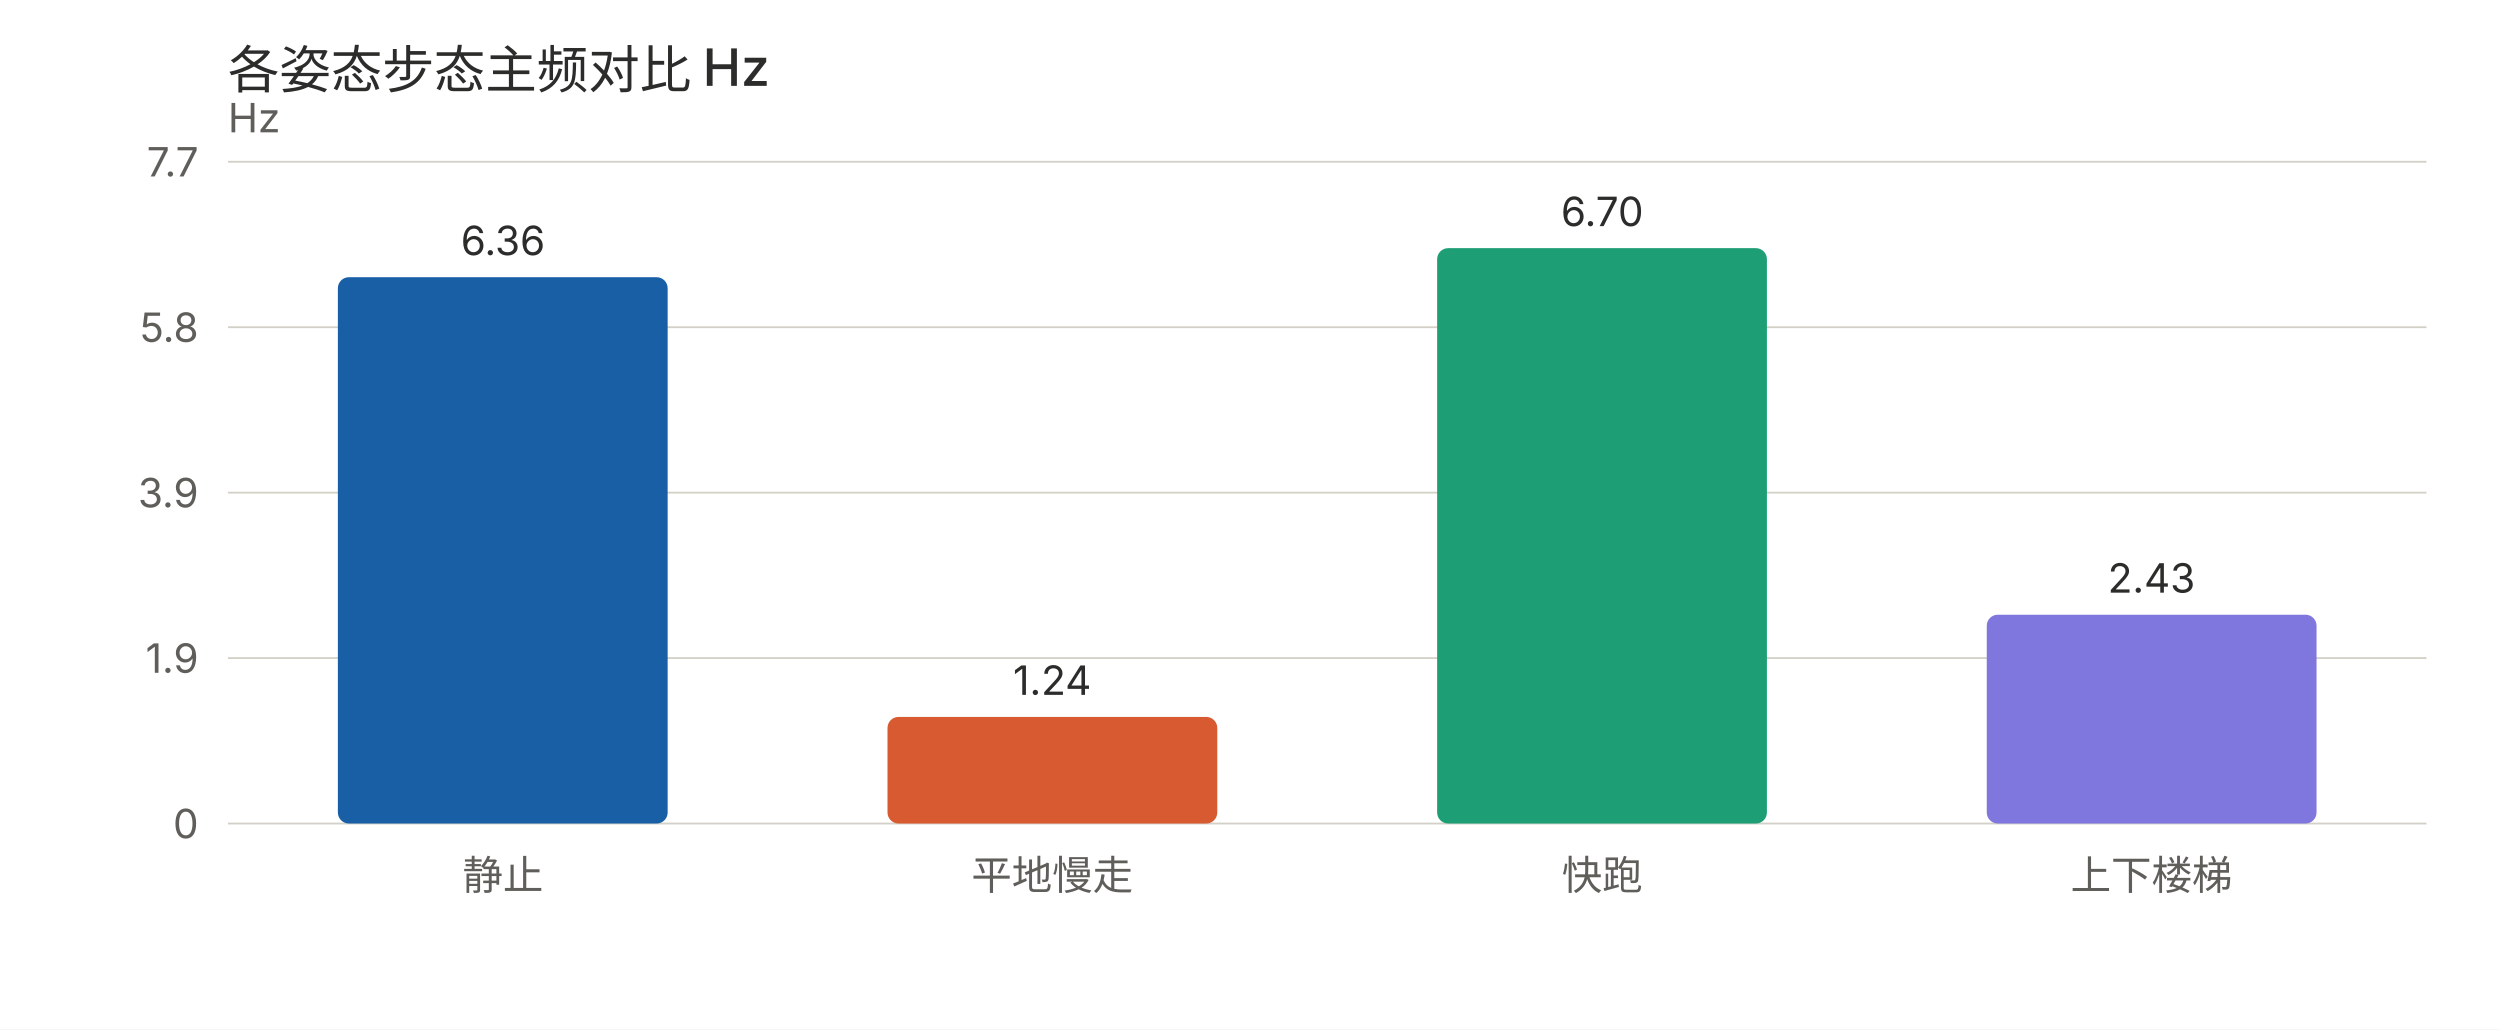
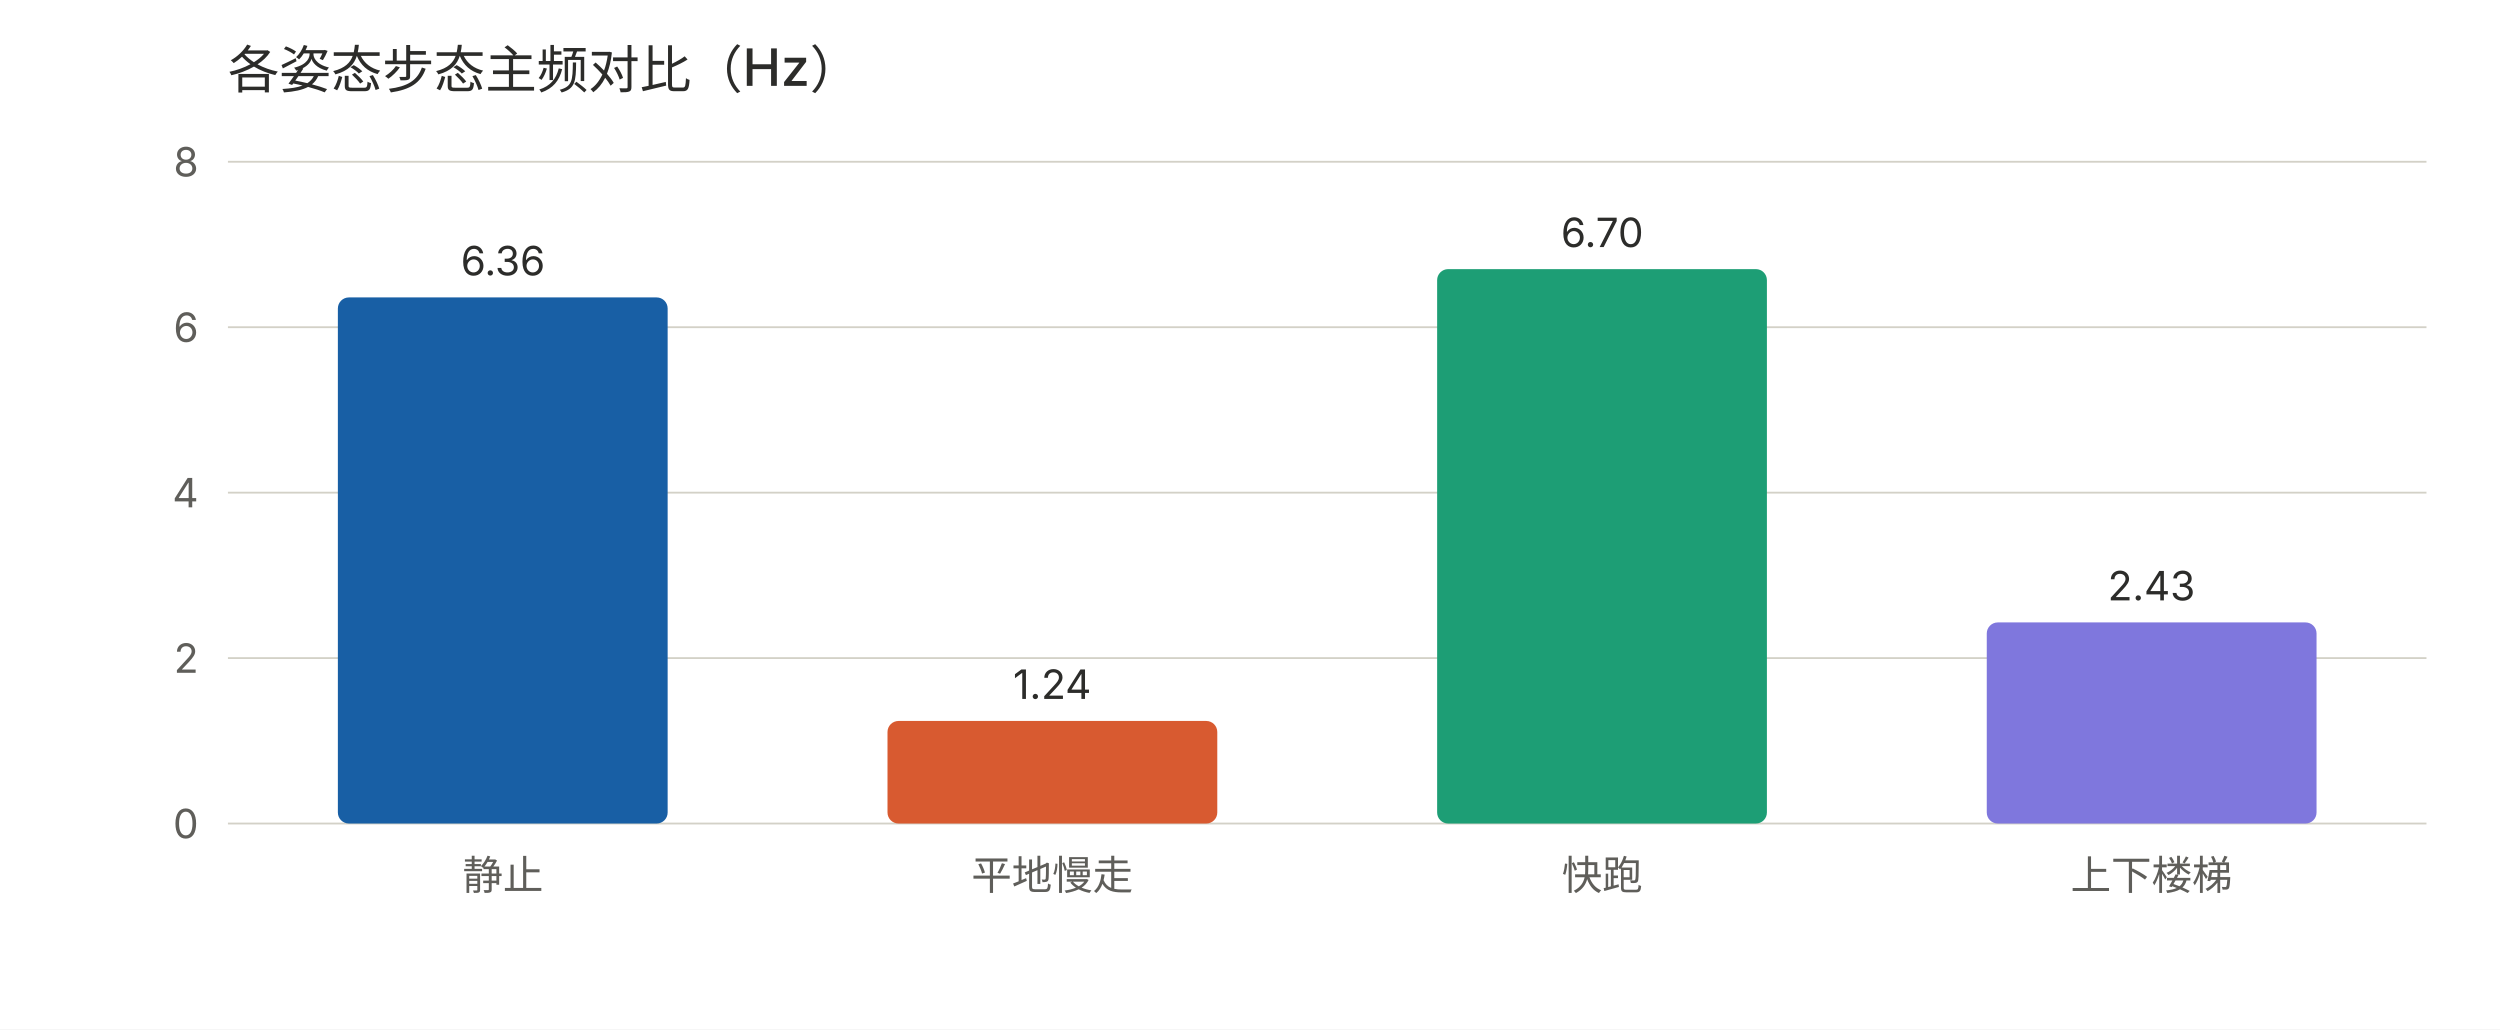
<svg xmlns="http://www.w3.org/2000/svg" viewBox="0 0 680 280" width="100%" role="img">
  <rect width="680" height="280" fill="#FFFFFF" />
  <g font-family="system-ui, -apple-system, Segoe UI, Microsoft YaHei, sans-serif">
-     <text x="62" y="24" font-size="14" font-weight="500" fill="#2C2C2A">各姿态步态主频对比 Hz</text>
+     <text x="62" y="24" font-size="14" font-weight="500" fill="#2C2C2A">各姿态步态主频对比（Hz）</text>
    <line x1="62" y1="224.0" x2="660" y2="224.0" stroke="#D3D1C7" stroke-width="0.5" />
    <text x="54" y="228.0" font-size="11" fill="#5F5E5A" text-anchor="end">0</text>
    <line x1="62" y1="179.0" x2="660" y2="179.0" stroke="#D3D1C7" stroke-width="0.5" />
-     <text x="54" y="183.0" font-size="11" fill="#5F5E5A" text-anchor="end">1.9</text>
+     <text x="54" y="183.0" font-size="11" fill="#5F5E5A" text-anchor="end">2</text>
    <line x1="62" y1="134.0" x2="660" y2="134.0" stroke="#D3D1C7" stroke-width="0.5" />
-     <text x="54" y="138.0" font-size="11" fill="#5F5E5A" text-anchor="end">3.9</text>
+     <text x="54" y="138.0" font-size="11" fill="#5F5E5A" text-anchor="end">4</text>
    <line x1="62" y1="89.0" x2="660" y2="89.0" stroke="#D3D1C7" stroke-width="0.5" />
-     <text x="54" y="93.0" font-size="11" fill="#5F5E5A" text-anchor="end">5.8</text>
+     <text x="54" y="93.0" font-size="11" fill="#5F5E5A" text-anchor="end">6</text>
    <line x1="62" y1="44.0" x2="660" y2="44.0" stroke="#D3D1C7" stroke-width="0.5" />
-     <text x="54" y="48.0" font-size="11" fill="#5F5E5A" text-anchor="end">7.7</text>
-     <rect x="91.9" y="75.4" width="89.7" height="148.6" rx="3" fill="#185FA5" />
-     <text x="136.8" y="69.4" font-size="11" fill="#2C2C2A" text-anchor="middle">6.36</text>
+     <text x="54" y="48.0" font-size="11" fill="#5F5E5A" text-anchor="end">8</text>
+     <rect x="91.9" y="80.9" width="89.7" height="143.1" rx="3" fill="#185FA5" />
+     <text x="136.8" y="74.9" font-size="11" fill="#2C2C2A" text-anchor="middle">6.36</text>
    <text x="136.8" y="242.0" font-size="11" fill="#5F5E5A" text-anchor="middle">静止</text>
-     <rect x="241.4" y="195.0" width="89.7" height="29.0" rx="3" fill="#D85A30" />
-     <text x="286.2" y="189.0" font-size="11" fill="#2C2C2A" text-anchor="middle">1.24</text>
+     <rect x="241.4" y="196.1" width="89.7" height="27.9" rx="3" fill="#D85A30" />
+     <text x="286.2" y="190.1" font-size="11" fill="#2C2C2A" text-anchor="middle">1.24</text>
    <text x="286.2" y="242.0" font-size="11" fill="#5F5E5A" text-anchor="middle">平地慢走</text>
-     <rect x="390.9" y="67.5" width="89.7" height="156.5" rx="3" fill="#1D9E75" />
-     <text x="435.8" y="61.5" font-size="11" fill="#2C2C2A" text-anchor="middle">6.70</text>
+     <rect x="390.9" y="73.2" width="89.7" height="150.8" rx="3" fill="#1D9E75" />
+     <text x="435.8" y="67.2" font-size="11" fill="#2C2C2A" text-anchor="middle">6.70</text>
    <text x="435.8" y="242.0" font-size="11" fill="#5F5E5A" text-anchor="middle">快跑</text>
-     <rect x="540.4" y="167.2" width="89.7" height="56.8" rx="3" fill="#7F77DD" />
-     <text x="585.2" y="161.2" font-size="11" fill="#2C2C2A" text-anchor="middle">2.43</text>
+     <rect x="540.4" y="169.3" width="89.7" height="54.7" rx="3" fill="#7F77DD" />
+     <text x="585.2" y="163.3" font-size="11" fill="#2C2C2A" text-anchor="middle">2.43</text>
    <text x="585.2" y="242.0" font-size="11" fill="#5F5E5A" text-anchor="middle">上下楼梯</text>
-     <text x="62" y="36" font-size="11" fill="#5F5E5A">Hz</text>
  </g>
</svg>
